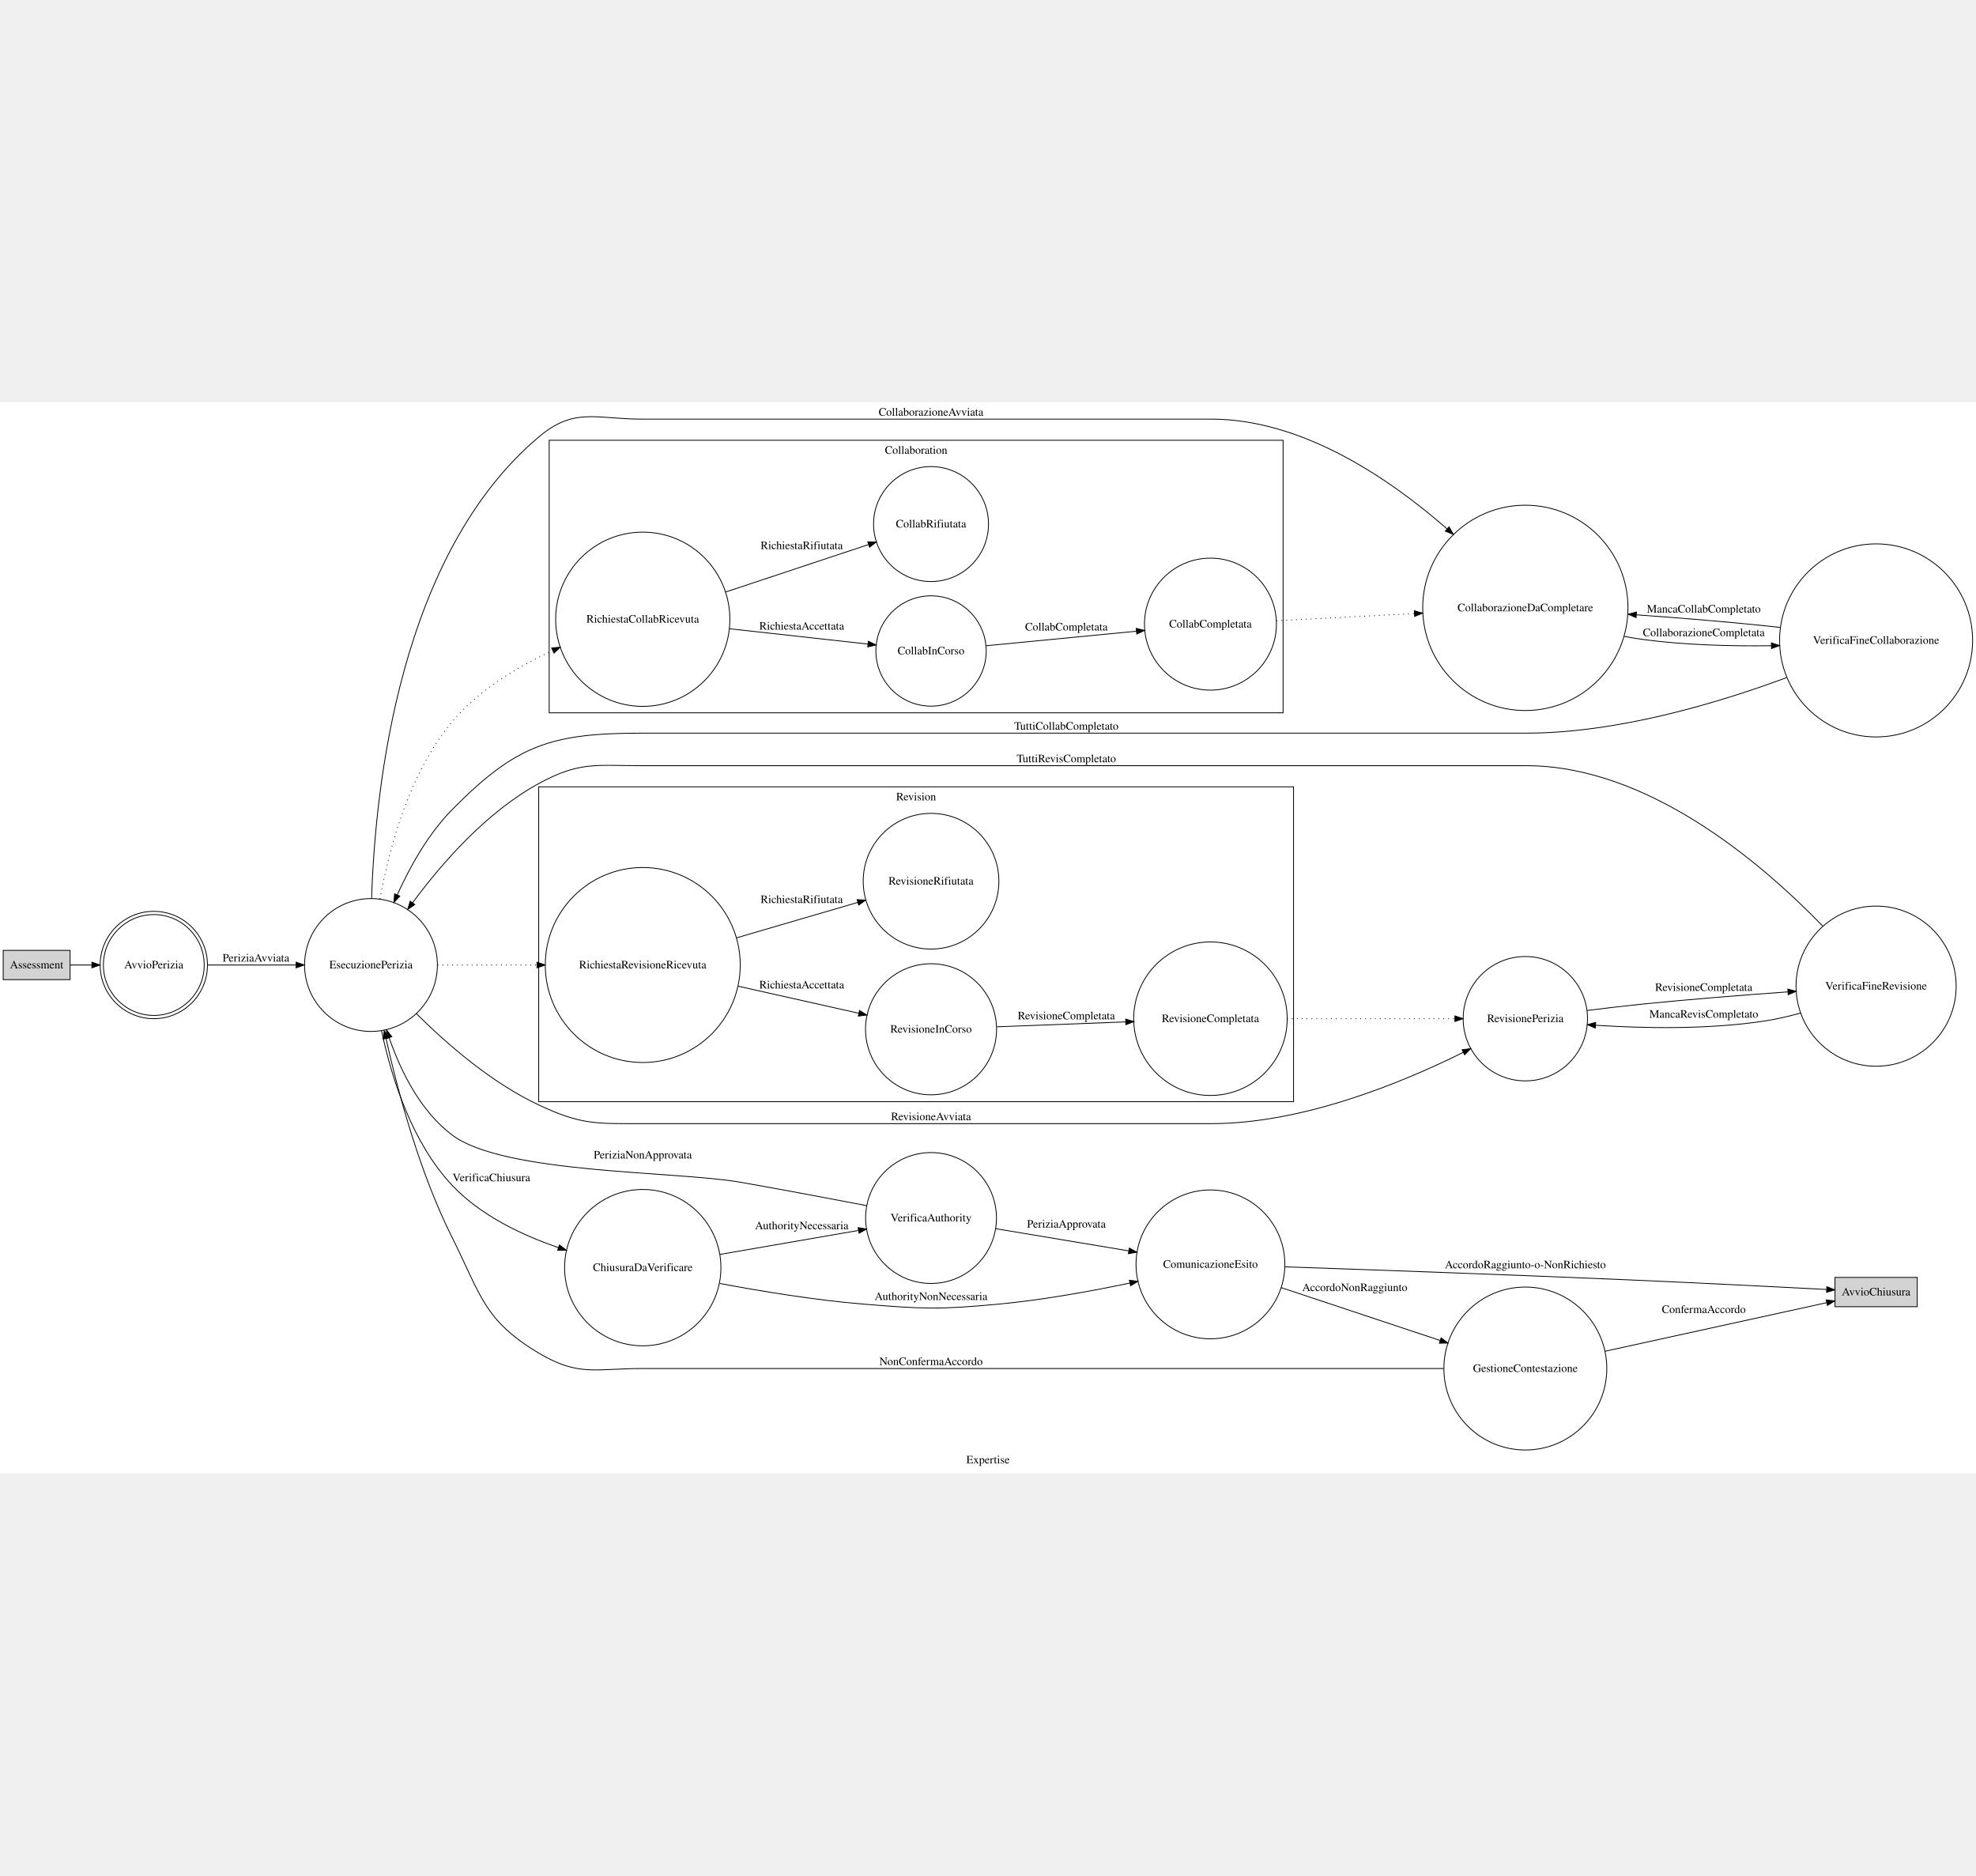
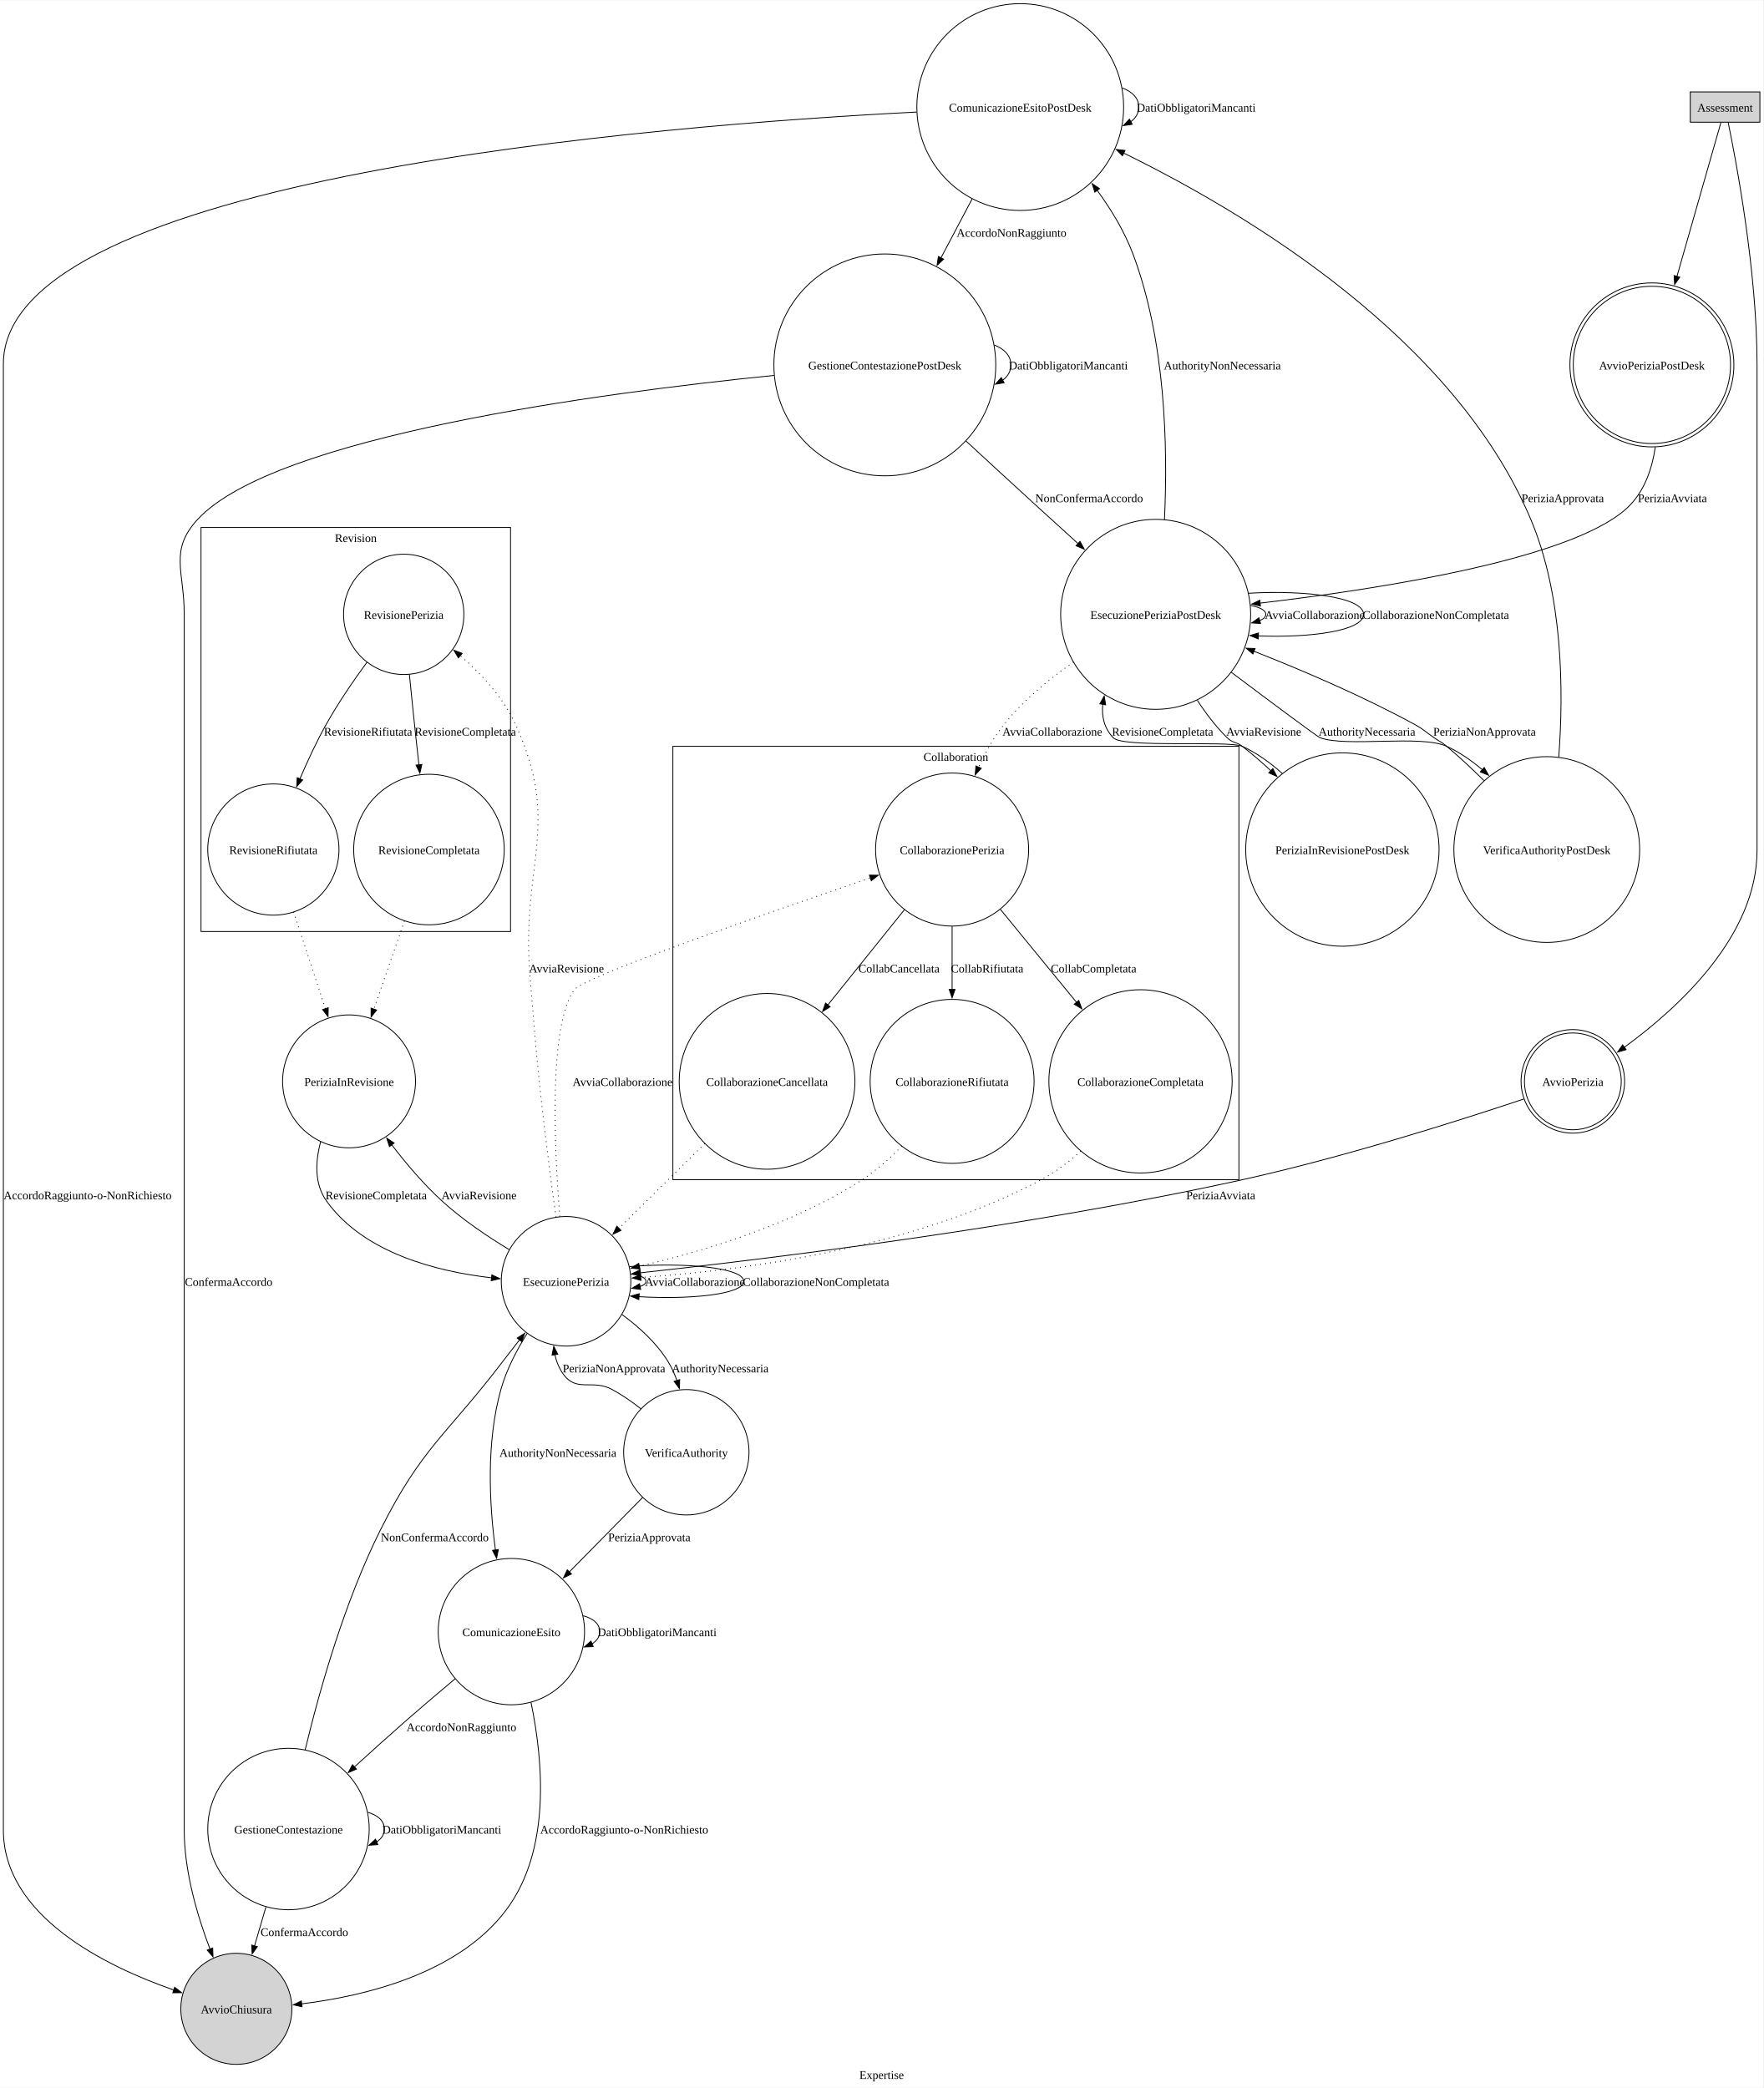
- <svg xmlns="http://www.w3.org/2000/svg" width="1176" height="1116" viewBox="0 0 882 837">
-   <g id="graph0" class="graph" transform="translate(1.452216,656.059) scale(0.3630541)">
-     <polygon fill="white" stroke="transparent" points="-4,4 -4,-1312.67 2425.39,-1312.67 2425.39,4 -4,4" />
-     <text text-anchor="middle" x="1210.7" y="-8.2" font-family="Times,serif" font-size="14.00">Expertise</text>
-     <g id="clust2" class="cluster">
-       <polygon fill="none" stroke="black" points="671.19,-930.87 671.19,-1265.87 1573.48,-1265.87 1573.48,-930.87 671.19,-930.87" />
-       <text text-anchor="middle" x="1122.34" y="-1249.27" font-family="Times,serif" font-size="14.00">Collaboration</text>
-     </g>
-     <g id="clust3" class="cluster">
-       <polygon fill="none" stroke="black" points="658.32,-452.87 658.32,-839.87 1586.35,-839.87 1586.35,-452.87 658.32,-452.87" />
-       <text text-anchor="middle" x="1122.34" y="-823.27" font-family="Times,serif" font-size="14.00">Revision</text>
+ <svg xmlns="http://www.w3.org/2000/svg" width="304pt" height="360pt" viewBox="0.00 0.00 304.09 360.00">
+   <g id="graph0" class="graph" transform="scale(0.145054 0.145054) rotate(0) translate(4 2477.84)">
+     <polygon fill="white" stroke="none" points="-4,4 -4,-2477.84 2092.38,-2477.84 2092.38,4 -4,4" />
+     <text text-anchor="middle" x="1044.19" y="-6.45" font-family="Times New Roman,serif" font-size="14.00">Expertise</text>
+     <g id="clust1" class="cluster">
+       <polygon fill="none" stroke="black" points="235,-1370.65 235,-1851.03 603,-1851.03 603,-1370.65 235,-1370.65" />
+       <text text-anchor="middle" x="419" y="-1833.73" font-family="Times New Roman,serif" font-size="14.00">Revision</text>
+     </g>
+     <g id="clust4" class="cluster">
+       <polygon fill="none" stroke="black" points="796,-1075.55 796,-1590.87 1469,-1590.87 1469,-1075.55 796,-1075.55" />
+       <text text-anchor="middle" x="1132.5" y="-1573.57" font-family="Times New Roman,serif" font-size="14.00">Collaboration</text>
    </g>
    <g id="node1" class="node">
-       <ellipse fill="none" stroke="black" cx="185.1" cy="-620.87" rx="61.98" ry="61.98" />
-       <ellipse fill="none" stroke="black" cx="185.1" cy="-620.87" rx="65.98" ry="65.98" />
-       <text text-anchor="middle" x="185.1" y="-616.67" font-family="Times,serif" font-size="14.00">AvvioPerizia</text>
+       <ellipse fill="none" stroke="black" cx="476" cy="-1747.76" rx="71.52" ry="71.52" />
+       <text text-anchor="middle" x="476" y="-1742.33" font-family="Times New Roman,serif" font-size="14.00">RevisionePerizia</text>
+     </g>
+     <g id="node2" class="node">
+       <ellipse fill="none" stroke="black" cx="321" cy="-1468.13" rx="78.01" ry="78.01" />
+       <text text-anchor="middle" x="321" y="-1462.71" font-family="Times New Roman,serif" font-size="14.00">RevisioneRifiutata</text>
+     </g>
+     <g id="edge11" class="edge">
+       <path fill="none" stroke="black" d="M432.37,-1690.93C415.99,-1668.59 397.92,-1642.18 383.75,-1616.82 372.36,-1596.44 361.71,-1573.58 352.53,-1552.05" />
+       <polygon fill="black" stroke="black" points="355.82,-1550.86 348.73,-1543 349.37,-1553.57 355.82,-1550.86" />
+       <text text-anchor="middle" x="433.62" y="-1603.52" font-family="Times New Roman,serif" font-size="14.00">RevisioneRifiutata</text>
+     </g>
+     <g id="node3" class="node">
+       <ellipse fill="none" stroke="black" cx="506" cy="-1468.13" rx="89.49" ry="89.49" />
+       <text text-anchor="middle" x="506" y="-1462.71" font-family="Times New Roman,serif" font-size="14.00">RevisioneCompletata</text>
+     </g>
+     <g id="edge12" class="edge">
+       <path fill="none" stroke="black" d="M482.75,-1676.34C485.11,-1652.43 487.84,-1625.58 490.5,-1601.07 491.64,-1590.6 492.86,-1579.68 494.1,-1568.78" />
+       <polygon fill="black" stroke="black" points="497.57,-1569.3 495.23,-1558.97 490.61,-1568.5 497.57,-1569.3" />
+       <text text-anchor="middle" x="549.25" y="-1603.52" font-family="Times New Roman,serif" font-size="14.00">RevisioneCompletata</text>
+     </g>
+     <g id="node14" class="node">
+       <ellipse fill="none" stroke="black" cx="411" cy="-1192.5" rx="79.01" ry="79.01" />
+       <text text-anchor="middle" x="411" y="-1187.08" font-family="Times New Roman,serif" font-size="14.00">PeriziaInRevisione</text>
+     </g>
+     <g id="edge13" class="edge">
+       <path fill="none" stroke="black" stroke-dasharray="1,5" d="M345.12,-1393.81C356.78,-1358.36 370.84,-1315.61 382.97,-1278.72" />
+       <polygon fill="black" stroke="black" points="386.23,-1280.02 386.03,-1269.42 379.58,-1277.83 386.23,-1280.02" />
+     </g>
+     <g id="edge14" class="edge">
+       <path fill="none" stroke="black" stroke-dasharray="1,5" d="M476.85,-1383.18C465.29,-1349.86 452,-1311.61 440.41,-1278.22" />
+       <polygon fill="black" stroke="black" points="443.8,-1277.29 437.21,-1268.99 437.18,-1279.59 443.8,-1277.29" />
+     </g>
+     <g id="node4" class="node">
+       <ellipse fill="lightgrey" stroke="black" cx="277" cy="-89.78" rx="66.03" ry="66.03" />
+       <text text-anchor="middle" x="277" y="-84.36" font-family="Times New Roman,serif" font-size="14.00">AvvioChiusura</text>
+     </g>
+     <g id="node5" class="node">
+       <polygon fill="lightgrey" stroke="black" points="2088.38,-2368.92 2005.62,-2368.92 2005.62,-2332.92 2088.38,-2332.92 2088.38,-2368.92" />
+       <text text-anchor="middle" x="2047" y="-2345.5" font-family="Times New Roman,serif" font-size="14.00">Assessment</text>
+     </g>
+     <g id="node10" class="node">
+       <ellipse fill="none" stroke="black" cx="1866" cy="-1192.5" rx="57.55" ry="57.55" />
+       <ellipse fill="none" stroke="black" cx="1866" cy="-1192.5" rx="61.55" ry="61.55" />
+       <text text-anchor="middle" x="1866" y="-1187.08" font-family="Times New Roman,serif" font-size="14.00">AvvioPerizia</text>
+     </g>
+     <g id="edge3" class="edge">
+       <path fill="none" stroke="black" d="M2050.71,-2332.5C2060.27,-2286.08 2085,-2155.39 2085,-2045.35 2085,-2045.35 2085,-2045.35 2085,-1467.13 2085,-1365.64 1992.03,-1280.24 1927.24,-1233.05" />
+       <polygon fill="black" stroke="black" points="1929.3,-1230.22 1919.13,-1227.25 1925.23,-1235.91 1929.3,-1230.22" />
+     </g>
+     <g id="node12" class="node">
+       <ellipse fill="none" stroke="black" cx="1960" cy="-2044.35" rx="93.48" ry="93.48" />
+       <ellipse fill="none" stroke="black" cx="1960" cy="-2044.35" rx="97.48" ry="97.48" />
+       <text text-anchor="middle" x="1960" y="-2038.92" font-family="Times New Roman,serif" font-size="14.00">AvvioPeriziaPostDesk</text>
+     </g>
+     <g id="edge4" class="edge">
+       <path fill="none" stroke="black" d="M2042.07,-2332.67C2032.11,-2297.79 2008.88,-2216.47 1989.67,-2149.22" />
+       <polygon fill="black" stroke="black" points="1993.15,-2148.66 1987.04,-2140.01 1986.42,-2150.59 1993.15,-2148.66" />
+     </g>
+     <g id="node6" class="node">
+       <ellipse fill="none" stroke="black" cx="1128" cy="-1468.13" rx="90.98" ry="90.98" />
+       <text text-anchor="middle" x="1128" y="-1462.71" font-family="Times New Roman,serif" font-size="14.00">CollaborazionePerizia</text>
+     </g>
+     <g id="node7" class="node">
+       <ellipse fill="none" stroke="black" cx="1128" cy="-1192.5" rx="97.47" ry="97.47" />
+       <text text-anchor="middle" x="1128" y="-1187.08" font-family="Times New Roman,serif" font-size="14.00">CollaborazioneRifiutata</text>
+     </g>
+     <g id="edge5" class="edge">
+       <path fill="none" stroke="black" d="M1128,-1376.78C1128,-1352.75 1128,-1326.55 1128,-1301.67" />
+       <polygon fill="black" stroke="black" points="1131.5,-1301.86 1128,-1291.86 1124.5,-1301.86 1131.5,-1301.86" />
+       <text text-anchor="middle" x="1169.62" y="-1321.9" font-family="Times New Roman,serif" font-size="14.00">CollabRifiutata</text>
+     </g>
+     <g id="node8" class="node">
+       <ellipse fill="none" stroke="black" cx="1352" cy="-1192.5" rx="108.95" ry="108.95" />
+       <text text-anchor="middle" x="1352" y="-1187.08" font-family="Times New Roman,serif" font-size="14.00">CollaborazioneCompletata</text>
+     </g>
+     <g id="edge6" class="edge">
+       <path fill="none" stroke="black" d="M1185.39,-1397.02C1213,-1363.31 1246.45,-1322.43 1276.13,-1286.19" />
+       <polygon fill="black" stroke="black" points="1278.6,-1288.69 1282.22,-1278.74 1273.18,-1284.26 1278.6,-1288.69" />
+       <text text-anchor="middle" x="1296.25" y="-1321.9" font-family="Times New Roman,serif" font-size="14.00">CollabCompletata</text>
+     </g>
+     <g id="node9" class="node">
+       <ellipse fill="none" stroke="black" cx="908" cy="-1192.5" rx="104.46" ry="104.46" />
+       <text text-anchor="middle" x="908" y="-1187.08" font-family="Times New Roman,serif" font-size="14.00">CollaborazioneCancellata</text>
+     </g>
+     <g id="edge7" class="edge">
+       <path fill="none" stroke="black" d="M1071.34,-1396.67C1043.53,-1362.07 1009.71,-1320 980.07,-1283.14" />
+       <polygon fill="black" stroke="black" points="982.97,-1281.17 973.98,-1275.57 977.52,-1285.55 982.97,-1281.17" />
+       <text text-anchor="middle" x="1064.88" y="-1321.9" font-family="Times New Roman,serif" font-size="14.00">CollabCancellata</text>
    </g>
    <g id="node11" class="node">
-       <ellipse fill="none" stroke="black" cx="452.1" cy="-620.87" rx="81.64" ry="81.64" />
-       <text text-anchor="middle" x="452.1" y="-616.67" font-family="Times,serif" font-size="14.00">EsecuzionePerizia</text>
+       <ellipse fill="none" stroke="black" cx="669" cy="-954.79" rx="77.01" ry="77.01" />
+       <text text-anchor="middle" x="669" y="-949.37" font-family="Times New Roman,serif" font-size="14.00">EsecuzionePerizia</text>
+     </g>
+     <g id="edge8" class="edge">
+       <path fill="none" stroke="black" stroke-dasharray="1,5" d="M1068.13,-1115.48C1053.88,-1100.76 1037.88,-1086.53 1021,-1075.55 938.87,-1022.13 830.39,-989.95 755.67,-972.61" />
+       <polygon fill="black" stroke="black" points="756.91,-969.3 746.38,-970.5 755.35,-976.13 756.91,-969.3" />
+     </g>
+     <g id="edge9" class="edge">
+       <path fill="none" stroke="black" stroke-dasharray="1,5" d="M1281.08,-1109.52C1266.63,-1096.57 1250.7,-1084.52 1234,-1075.55 1079.9,-992.81 873.47,-967.23 757.58,-959.32" />
+       <polygon fill="black" stroke="black" points="758.02,-955.84 747.82,-958.69 757.57,-962.83 758.02,-955.84" />
+     </g>
+     <g id="edge10" class="edge">
+       <path fill="none" stroke="black" stroke-dasharray="1,5" d="M834.02,-1118.54C801.16,-1086.13 762.9,-1048.4 731.5,-1017.43" />
+       <polygon fill="black" stroke="black" points="734.33,-1015.3 724.75,-1010.77 729.41,-1020.29 734.33,-1015.3" />
+     </g>
+     <g id="edge1" class="edge">
+       <path fill="none" stroke="black" d="M1807.74,-1171.54C1731.59,-1146.09 1593.69,-1102.21 1473,-1075.55 1215.64,-1018.71 905.88,-981.07 757.15,-964.86" />
+       <polygon fill="black" stroke="black" points="757.68,-961.4 747.36,-963.8 756.93,-968.36 757.68,-961.4" />
+       <text text-anchor="middle" x="1447.38" y="-1052.25" font-family="Times New Roman,serif" font-size="14.00">PeriziaAvviata</text>
+     </g>
+     <g id="edge16" class="edge">
+       <path fill="none" stroke="black" stroke-dasharray="1,5" d="M657.13,-1031.1C654.96,-1045.83 652.82,-1061.16 651,-1075.55 637.34,-1183.66 634.67,-1210.83 626,-1319.45 615.47,-1451.41 663.83,-1496.33 609,-1616.82 594.46,-1648.76 568.29,-1677.01 542.98,-1698.93" />
+       <polygon fill="black" stroke="black" points="541,-1696.03 535.61,-1705.15 545.51,-1701.38 541,-1696.03" />
+       <text text-anchor="middle" x="669.5" y="-1321.9" font-family="Times New Roman,serif" font-size="14.00">AvviaRevisione</text>
+     </g>
+     <g id="edge15" class="edge">
+       <path fill="none" stroke="black" stroke-dasharray="1,5" d="M661.55,-1031.8C654.48,-1120.36 648.9,-1259.88 678.75,-1301.45 689.53,-1316.46 902.22,-1390.6 1031.03,-1434.45" />
+       <polygon fill="black" stroke="black" points="1029.66,-1437.69 1040.25,-1437.59 1031.91,-1431.06 1029.66,-1437.69" />
+       <text text-anchor="middle" x="736.12" y="-1187.08" font-family="Times New Roman,serif" font-size="14.00">AvviaCollaborazione</text>
+     </g>
+     <g id="edge17" class="edge">
+       <path fill="none" stroke="black" d="M745.79,-963.45C756.7,-962.05 764.01,-959.16 764.01,-954.79 764.01,-952.13 761.3,-950.02 756.71,-948.46" />
+       <polygon fill="black" stroke="black" points="757.78,-945.11 747.27,-946.45 756.33,-951.96 757.78,-945.11" />
+       <text text-anchor="middle" x="822.14" y="-949.37" font-family="Times New Roman,serif" font-size="14.00">AvviaCollaborazione</text>
+     </g>
+     <g id="edge18" class="edge">
+       <path fill="none" stroke="black" d="M744.29,-972.27C806.17,-977.42 880.26,-971.6 880.26,-954.79 880.26,-939.01 814.87,-932.91 755.64,-936.5" />
+       <polygon fill="black" stroke="black" points="755.52,-933 745.8,-937.21 756.02,-939.98 755.52,-933" />
+       <text text-anchor="middle" x="966.14" y="-949.37" font-family="Times New Roman,serif" font-size="14.00">CollaborazioneNonCompletata</text>
+     </g>
+     <g id="edge19" class="edge">
+       <path fill="none" stroke="black" d="M601.58,-992.33C575.33,-1008.19 545.88,-1028.11 522,-1049.8 500.15,-1069.66 479.32,-1094.15 461.72,-1117.16" />
+       <polygon fill="black" stroke="black" points="459.02,-1114.93 455.8,-1125.02 464.61,-1119.14 459.02,-1114.93" />
+       <text text-anchor="middle" x="565.5" y="-1052.25" font-family="Times New Roman,serif" font-size="14.00">AvviaRevisione</text>
+     </g>
+     <g id="node15" class="node">
+       <ellipse fill="none" stroke="black" cx="812" cy="-751.51" rx="74.52" ry="74.52" />
+       <text text-anchor="middle" x="812" y="-746.09" font-family="Times New Roman,serif" font-size="14.00">VerificaAuthority</text>
+     </g>
+     <g id="edge20" class="edge">
+       <path fill="none" stroke="black" d="M735.6,-915.17C755.92,-900.31 776.44,-881.58 790,-859.78 794.43,-852.65 797.99,-844.79 800.84,-836.67" />
+       <polygon fill="black" stroke="black" points="804.12,-837.9 803.75,-827.31 797.44,-835.82 804.12,-837.9" />
+       <text text-anchor="middle" x="852.25" y="-846.48" font-family="Times New Roman,serif" font-size="14.00">AuthorityNecessaria</text>
+     </g>
+     <g id="node16" class="node">
+       <ellipse fill="none" stroke="black" cx="604" cy="-538.26" rx="86.99" ry="86.99" />
+       <text text-anchor="middle" x="604" y="-532.83" font-family="Times New Roman,serif" font-size="14.00">ComunicazioneEsito</text>
+     </g>
+     <g id="edge21" class="edge">
+       <path fill="none" stroke="black" d="M622.86,-892.95C610.13,-872.73 598.03,-849.39 591.5,-826.03 574.17,-764.05 577.51,-691.63 585.07,-635.07" />
+       <polygon fill="black" stroke="black" points="588.49,-635.86 586.42,-625.47 581.56,-634.89 588.49,-635.86" />
+       <text text-anchor="middle" x="659.25" y="-746.09" font-family="Times New Roman,serif" font-size="14.00">AuthorityNonNecessaria</text>
+     </g>
+     <g id="node13" class="node">
+       <ellipse fill="none" stroke="black" cx="1370" cy="-1747.76" rx="112.94" ry="112.94" />
+       <text text-anchor="middle" x="1370" y="-1742.33" font-family="Times New Roman,serif" font-size="14.00">EsecuzionePeriziaPostDesk</text>
    </g>
    <g id="edge2" class="edge">
-       <path fill="none" stroke="black" d="M251.26,-620.87C283.9,-620.87 323.96,-620.87 359.63,-620.87" />
-       <polygon fill="black" stroke="black" points="360.05,-624.37 370.05,-620.87 360.05,-617.37 360.05,-624.37" />
-       <text text-anchor="middle" x="310.68" y="-625.07" font-family="Times,serif" font-size="14.00">PeriziaAvviata</text>
-     </g>
-     <g id="node2" class="node">
-       <polygon fill="lightgrey" stroke="black" points="82.17,-638.87 -0.06,-638.87 -0.06,-602.87 82.17,-602.87 82.17,-638.87" />
-       <text text-anchor="middle" x="41.06" y="-616.67" font-family="Times,serif" font-size="14.00">Assessment</text>
-     </g>
-     <g id="edge1" class="edge">
-       <path fill="none" stroke="black" d="M82.38,-620.87C90.66,-620.87 99.64,-620.87 108.71,-620.87" />
-       <polygon fill="black" stroke="black" points="108.95,-624.37 118.95,-620.87 108.95,-617.37 108.95,-624.37" />
-     </g>
-     <g id="node3" class="node">
-       <ellipse fill="none" stroke="black" cx="786.24" cy="-1045.87" rx="107.09" ry="107.09" />
-       <text text-anchor="middle" x="786.24" y="-1041.67" font-family="Times,serif" font-size="14.00">RichiestaCollabRicevuta</text>
-     </g>
-     <g id="node4" class="node">
-       <ellipse fill="none" stroke="black" cx="1140.67" cy="-1006.87" rx="67.81" ry="67.81" />
-       <text text-anchor="middle" x="1140.67" y="-1002.67" font-family="Times,serif" font-size="14.00">CollabInCorso</text>
-     </g>
-     <g id="edge5" class="edge">
-       <path fill="none" stroke="black" d="M892.98,-1034.17C947.71,-1028.11 1013.29,-1020.86 1063.07,-1015.35" />
-       <polygon fill="black" stroke="black" points="1063.58,-1018.81 1073.13,-1014.23 1062.81,-1011.86 1063.58,-1018.81" />
-       <text text-anchor="middle" x="981.69" y="-1033.07" font-family="Times,serif" font-size="14.00">RichiestaAccettata</text>
-     </g>
-     <g id="node5" class="node">
-       <ellipse fill="none" stroke="black" cx="1140.67" cy="-1162.87" rx="70.65" ry="70.65" />
-       <text text-anchor="middle" x="1140.67" y="-1158.67" font-family="Times,serif" font-size="14.00">CollabRifiutata</text>
-     </g>
-     <g id="edge6" class="edge">
-       <path fill="none" stroke="black" d="M888.23,-1079.4C944.13,-1097.95 1012.45,-1120.64 1063.76,-1137.67" />
-       <polygon fill="black" stroke="black" points="1062.87,-1141.06 1073.46,-1140.89 1065.08,-1134.42 1062.87,-1141.06" />
-       <text text-anchor="middle" x="981.69" y="-1132.07" font-family="Times,serif" font-size="14.00">RichiestaRifiutata</text>
-     </g>
-     <g id="node6" class="node">
-       <ellipse fill="none" stroke="black" cx="1484.18" cy="-1039.87" rx="81.11" ry="81.11" />
-       <text text-anchor="middle" x="1484.18" y="-1035.67" font-family="Times,serif" font-size="14.00">CollabCompletata</text>
-     </g>
-     <g id="edge7" class="edge">
-       <path fill="none" stroke="black" d="M1208.33,-1013.31C1260.98,-1018.4 1334.97,-1025.55 1392.92,-1031.15" />
-       <polygon fill="black" stroke="black" points="1392.89,-1034.66 1403.18,-1032.14 1393.56,-1027.69 1392.89,-1034.66" />
-       <text text-anchor="middle" x="1307.06" y="-1032.07" font-family="Times,serif" font-size="14.00">CollabCompletata</text>
-     </g>
-     <g id="edge4" class="edge">
-       <path fill="none" stroke="black" stroke-dasharray="1,5" d="M463.21,-702.17C474.95,-767.3 499.86,-857.75 551.91,-919.87 584.35,-958.58 631.83,-987.25 675.5,-1007.38" />
-       <polygon fill="black" stroke="black" points="674.2,-1010.63 684.76,-1011.54 677.08,-1004.25 674.2,-1010.63" />
-     </g>
-     <g id="node12" class="node">
-       <ellipse fill="none" stroke="black" cx="1871.33" cy="-1059.87" rx="126.18" ry="126.18" />
-       <text text-anchor="middle" x="1871.33" y="-1055.67" font-family="Times,serif" font-size="14.00">CollaborazioneDaCompletare</text>
-     </g>
-     <g id="edge8" class="edge">
-       <path fill="none" stroke="black" d="M1565.45,-1044.04C1614.43,-1046.58 1678.31,-1049.9 1734.93,-1052.84" stroke-dasharray="1,5" />
-       <polygon fill="black" stroke="black" points="1734.88,-1056.34 1745.05,-1053.37 1735.24,-1049.35 1734.88,-1056.34" />
-     </g>
-     <g id="edge3" class="edge">
-       <path fill="none" stroke="black" d="M452.87,-702.76C457.31,-842.63 488.17,-1126.33 658.32,-1269.87 702.08,-1306.79 727.99,-1291.87 785.24,-1291.87 785.24,-1291.87 785.24,-1291.87 1485.18,-1291.87 1595.89,-1291.87 1702.15,-1220.66 1774.91,-1157.14" />
-       <polygon fill="black" stroke="black" points="1777.55,-1159.48 1782.73,-1150.23 1772.92,-1154.23 1777.55,-1159.48" />
-       <text text-anchor="middle" x="1140.67" y="-1296.07" font-family="Times,serif" font-size="14.00">CollaborazioneAvviata</text>
-     </g>
-     <g id="node14" class="node">
-       <ellipse fill="none" stroke="black" cx="1871.33" cy="-554.87" rx="76.44" ry="76.44" />
-       <text text-anchor="middle" x="1871.33" y="-550.67" font-family="Times,serif" font-size="14.00">RevisionePerizia</text>
-     </g>
-     <g id="edge12" class="edge">
-       <path fill="none" stroke="black" d="M507.94,-561.03C546.33,-522.92 600.87,-475.81 658.32,-448.87 710.23,-424.54 727.91,-425.87 785.24,-425.87 785.24,-425.87 785.24,-425.87 1485.18,-425.87 1597.5,-425.87 1719.14,-475.81 1795.04,-513.54" />
-       <polygon fill="black" stroke="black" points="1793.55,-516.71 1804.06,-518.08 1796.7,-510.46 1793.55,-516.71" />
-       <text text-anchor="middle" x="1140.67" y="-430.07" font-family="Times,serif" font-size="14.00">RevisioneAvviata</text>
-     </g>
-     <g id="node16" class="node">
-       <ellipse fill="none" stroke="black" cx="786.24" cy="-248.87" rx="96.1" ry="96.1" />
-       <text text-anchor="middle" x="786.24" y="-244.67" font-family="Times,serif" font-size="14.00">ChiusuraDaVerificare</text>
-     </g>
-     <g id="edge21" class="edge">
-       <path fill="none" stroke="black" d="M465.1,-539.92C477.66,-480.82 502.75,-402.25 551.91,-350.07 586.76,-313.1 637.42,-288.91 682.63,-273.5" />
-       <polygon fill="black" stroke="black" points="683.8,-276.8 692.19,-270.34 681.6,-270.15 683.8,-276.8" />
-       <text text-anchor="middle" x="600.12" y="-355.07" font-family="Times,serif" font-size="14.00">VerificaChiusura</text>
-     </g>
-     <g id="node7" class="node">
-       <ellipse fill="none" stroke="black" cx="786.24" cy="-620.87" rx="119.84" ry="119.84" />
-       <text text-anchor="middle" x="786.24" y="-616.67" font-family="Times,serif" font-size="14.00">RichiestaRevisioneRicevuta</text>
-     </g>
-     <g id="node13" class="node">
-       <ellipse fill="none" stroke="black" cx="2302.57" cy="-1019.87" rx="118.66" ry="118.66" />
-       <text text-anchor="middle" x="2302.57" y="-1015.67" font-family="Times,serif" font-size="14.00">VerificaFineCollaborazione</text>
-     </g>
-     <g id="edge16" class="edge">
-       <path fill="none" stroke="black" d="M533.92,-620.87C570.64,-620.87 614.99,-620.87 656.15,-620.87" stroke-dasharray="1,5" />
-       <polygon fill="black" stroke="black" points="656.26,-624.37 666.26,-620.87 656.26,-617.37 656.26,-624.37" />
-     </g>
-     <g id="edge9" class="edge">
-       <path fill="none" stroke="black" d="M1993.1,-1024.81C2000.7,-1023.34 2008.27,-1022.07 2015.67,-1021.07 2067.1,-1014.12 2124.2,-1012.65 2173.77,-1013.34" />
-       <polygon fill="black" stroke="black" points="2173.84,-1016.84 2183.9,-1013.51 2173.96,-1009.84 2173.84,-1016.84" />
-       <text text-anchor="middle" x="2090.71" y="-1025.07" font-family="Times,serif" font-size="14.00">CollaborazioneCompletata</text>
-     </g>
-     <g id="edge11" class="edge">
-       <path fill="none" stroke="black" d="M2192.51,-974.16C2106.99,-942.44 1984.13,-905.87 1872.33,-905.87 785.24,-905.87 785.24,-905.87 785.24,-905.87 673.44,-905.87 630.4,-891.49 551.91,-811.87 522.92,-782.46 500.53,-742.81 484.46,-707.25" />
-       <polygon fill="black" stroke="black" points="487.54,-705.56 480.3,-697.83 481.13,-708.39 487.54,-705.56" />
-       <text text-anchor="middle" x="1307.06" y="-910.07" font-family="Times,serif" font-size="14.00">TuttiCollabCompletato</text>
-     </g>
-     <g id="edge10" class="edge">
-       <path fill="none" stroke="black" d="M2184.55,-1035.81C2178.19,-1036.54 2171.89,-1037.23 2165.74,-1037.87 2114.28,-1043.21 2057.62,-1047.76 2007.93,-1051.32" />
-       <polygon fill="black" stroke="black" points="2007.48,-1047.84 1997.76,-1052.04 2007.98,-1054.83 2007.48,-1047.84" />
-       <text text-anchor="middle" x="2090.71" y="-1054.07" font-family="Times,serif" font-size="14.00">MancaCollabCompletato</text>
-     </g>
-     <g id="edge20" class="edge">
-       <path fill="none" stroke="black" d="M1578.41,-554.87C1641.26,-554.87 1723.54,-554.87 1784.73,-554.87" stroke-dasharray="1,5" />
-       <polygon fill="black" stroke="black" points="1784.74,-558.37 1794.74,-554.87 1784.74,-551.37 1784.74,-558.37" />
-     </g>
-     <g id="node15" class="node">
-       <ellipse fill="none" stroke="black" cx="2302.57" cy="-594.87" rx="98.42" ry="98.42" />
-       <text text-anchor="middle" x="2302.57" y="-590.67" font-family="Times,serif" font-size="14.00">VerificaFineRevisione</text>
-     </g>
-     <g id="edge13" class="edge">
-       <path fill="none" stroke="black" d="M1947.39,-564.99C1969.37,-567.76 1993.47,-570.62 2015.67,-572.87 2074.53,-578.83 2140.36,-584 2193.99,-587.82" />
-       <polygon fill="black" stroke="black" points="2193.98,-591.33 2204.2,-588.55 2194.48,-584.35 2193.98,-591.33" />
-       <text text-anchor="middle" x="2090.71" y="-589.07" font-family="Times,serif" font-size="14.00">RevisioneCompletata</text>
-     </g>
-     <g id="edge15" class="edge">
-       <path fill="none" stroke="black" d="M2237.11,-668.56C2159.39,-748.81 2020.61,-865.87 1872.33,-865.87 785.24,-865.87 785.24,-865.87 785.24,-865.87 727.99,-865.87 708.58,-871.28 658.32,-843.87 594.65,-809.15 540.06,-747.18 503.21,-697.36" />
-       <polygon fill="black" stroke="black" points="505.95,-695.17 497.23,-689.16 500.3,-699.3 505.95,-695.17" />
-       <text text-anchor="middle" x="1307.06" y="-870.07" font-family="Times,serif" font-size="14.00">TuttiRevisCompletato</text>
-     </g>
-     <g id="edge14" class="edge">
-       <path fill="none" stroke="black" d="M2209.67,-561.78C2195.14,-557.76 2180.15,-554.29 2165.74,-552.07 2096.25,-541.38 2016.41,-543.03 1957.57,-546.82" />
-       <polygon fill="black" stroke="black" points="1957.32,-543.33 1947.58,-547.5 1957.79,-550.32 1957.32,-543.33" />
-       <text text-anchor="middle" x="2090.71" y="-556.07" font-family="Times,serif" font-size="14.00">MancaRevisCompletato</text>
+       <path fill="none" stroke="black" d="M1964,-1946.51C1960.37,-1921.78 1952.01,-1897.04 1935,-1878.7 1876.22,-1815.31 1641.94,-1778.49 1494.14,-1761.12" />
+       <polygon fill="black" stroke="black" points="1494.61,-1757.65 1484.28,-1759.97 1493.81,-1764.6 1494.61,-1757.65" />
+       <text text-anchor="middle" x="1984.38" y="-1881.15" font-family="Times New Roman,serif" font-size="14.00">PeriziaAvviata</text>
+     </g>
+     <g id="edge31" class="edge">
+       <path fill="none" stroke="black" stroke-dasharray="1,5" d="M1272.37,-1690.95C1242.91,-1670.55 1212.42,-1645.37 1189.75,-1616.82 1177.76,-1601.72 1167.73,-1583.96 1159.49,-1566.08" />
+       <polygon fill="black" stroke="black" points="1162.69,-1564.68 1155.45,-1556.95 1156.29,-1567.51 1162.69,-1564.68" />
+       <text text-anchor="middle" x="1247.12" y="-1603.52" font-family="Times New Roman,serif" font-size="14.00">AvviaCollaborazione</text>
+     </g>
+     <g id="edge32" class="edge">
+       <path fill="none" stroke="black" d="M1482.68,-1758.37C1493.84,-1756.24 1500.94,-1752.71 1500.94,-1747.76 1500.94,-1744.74 1498.3,-1742.25 1493.72,-1740.29" />
+       <polygon fill="black" stroke="black" points="1494.71,-1736.93 1484.14,-1737.56 1492.8,-1743.66 1494.71,-1736.93" />
+       <text text-anchor="middle" x="1559.06" y="-1742.33" font-family="Times New Roman,serif" font-size="14.00">AvviaCollaborazione</text>
+     </g>
+     <g id="edge33" class="edge">
+       <path fill="none" stroke="black" d="M1480.57,-1772.87C1547.55,-1776.74 1617.19,-1768.36 1617.19,-1747.76 1617.19,-1728.32 1555.21,-1719.77 1491.97,-1722.11" />
+       <polygon fill="black" stroke="black" points="1491.91,-1718.61 1482.08,-1722.58 1492.24,-1725.6 1491.91,-1718.61" />
+       <text text-anchor="middle" x="1703.06" y="-1742.33" font-family="Times New Roman,serif" font-size="14.00">CollaborazioneNonCompletata</text>
+     </g>
+     <g id="node18" class="node">
+       <ellipse fill="none" stroke="black" cx="1592" cy="-1468.13" rx="114.94" ry="114.94" />
+       <text text-anchor="middle" x="1592" y="-1462.71" font-family="Times New Roman,serif" font-size="14.00">PeriziaInRevisionePostDesk</text>
+     </g>
+     <g id="edge34" class="edge">
+       <path fill="none" stroke="black" d="M1419.46,-1645.68C1429.87,-1629.68 1441.77,-1614.14 1455,-1601.07 1461.54,-1594.61 1465.71,-1596.48 1473,-1590.87 1484.48,-1582.03 1495.92,-1572.12 1506.92,-1561.86" />
+       <polygon fill="black" stroke="black" points="1509.3,-1564.43 1514.15,-1555.01 1504.48,-1559.35 1509.3,-1564.43" />
+       <text text-anchor="middle" x="1498.5" y="-1603.52" font-family="Times New Roman,serif" font-size="14.00">AvviaRevisione</text>
+     </g>
+     <g id="node19" class="node">
+       <ellipse fill="none" stroke="black" cx="1835" cy="-1468.13" rx="110.44" ry="110.44" />
+       <text text-anchor="middle" x="1835" y="-1462.71" font-family="Times New Roman,serif" font-size="14.00">VerificaAuthorityPostDesk</text>
+     </g>
+     <g id="edge35" class="edge">
+       <path fill="none" stroke="black" d="M1460.02,-1678.81C1509.76,-1641.42 1562.21,-1602.29 1565.5,-1601.07 1596.94,-1589.45 1685.56,-1604.91 1716,-1590.87 1731.19,-1583.86 1745.48,-1574 1758.53,-1562.89" />
+       <polygon fill="black" stroke="black" points="1760.64,-1565.7 1765.79,-1556.44 1755.99,-1560.47 1760.64,-1565.7" />
+       <text text-anchor="middle" x="1621.25" y="-1603.52" font-family="Times New Roman,serif" font-size="14.00">AuthorityNecessaria</text>
+     </g>
+     <g id="node20" class="node">
+       <ellipse fill="none" stroke="black" cx="1209" cy="-2350.92" rx="122.92" ry="122.92" />
+       <text text-anchor="middle" x="1209" y="-2345.5" font-family="Times New Roman,serif" font-size="14.00">ComunicazioneEsitoPostDesk</text>
+     </g>
+     <g id="edge36" class="edge">
+       <path fill="none" stroke="black" d="M1380.48,-1860.53C1384.68,-1949.03 1381.39,-2074.29 1343,-2176.25 1332.99,-2202.84 1317.43,-2228.68 1300.42,-2251.95" />
+       <polygon fill="black" stroke="black" points="1297.68,-2249.76 1294.48,-2259.86 1303.28,-2253.96 1297.68,-2249.76" />
+       <text text-anchor="middle" x="1449.25" y="-2038.92" font-family="Times New Roman,serif" font-size="14.00">AuthorityNonNecessaria</text>
+     </g>
+     <g id="edge22" class="edge">
+       <path fill="none" stroke="black" d="M377.24,-1120.74C370.69,-1096.41 369.77,-1070.19 384.5,-1049.8 428.86,-988.43 514.77,-966.46 580.63,-958.92" />
+       <polygon fill="black" stroke="black" points="580.76,-962.42 590.34,-957.91 580.03,-955.46 580.76,-962.42" />
+       <text text-anchor="middle" x="443.25" y="-1052.25" font-family="Times New Roman,serif" font-size="14.00">RevisioneCompletata</text>
+     </g>
+     <g id="edge23" class="edge">
+       <path fill="none" stroke="black" d="M758.08,-803.13C747.33,-811.58 735.72,-819.65 724,-826.03 700.29,-838.93 682.01,-822.3 666,-844.03 660.81,-851.07 657.58,-859.12 655.77,-867.58" />
+       <polygon fill="black" stroke="black" points="652.32,-867 654.38,-877.4 659.25,-867.99 652.32,-867" />
+       <text text-anchor="middle" x="726" y="-846.48" font-family="Times New Roman,serif" font-size="14.00">PeriziaNonApprovata</text>
+     </g>
+     <g id="edge24" class="edge">
+       <path fill="none" stroke="black" d="M760.05,-697.75C733.65,-670.94 701.23,-638.01 672.79,-609.12" />
+       <polygon fill="black" stroke="black" points="675.45,-606.84 665.94,-602.17 670.46,-611.75 675.45,-606.84" />
+       <text text-anchor="middle" x="768" y="-645.7" font-family="Times New Roman,serif" font-size="14.00">PeriziaApprovata</text>
+     </g>
+     <g id="edge27" class="edge">
+       <path fill="none" stroke="black" d="M627.33,-454.16C642.34,-381.78 650.44,-277.72 598,-207.57 541.18,-131.55 429.96,-104.94 354.55,-95.67" />
+       <polygon fill="black" stroke="black" points="355.07,-92.2 344.74,-94.54 354.28,-99.16 355.07,-92.2" />
+       <text text-anchor="middle" x="738.12" y="-298.12" font-family="Times New Roman,serif" font-size="14.00">AccordoRaggiunto-o-NonRichiesto</text>
+     </g>
+     <g id="edge25" class="edge">
+       <path fill="none" stroke="black" d="M689.27,-557.14C701.09,-554.03 708.99,-547.74 708.99,-538.26 708.99,-532.04 705.59,-527.19 699.91,-523.71" />
+       <polygon fill="black" stroke="black" points="701.26,-520.48 690.68,-519.94 698.61,-526.96 701.26,-520.48" />
+       <text text-anchor="middle" x="777.24" y="-532.83" font-family="Times New Roman,serif" font-size="14.00">DatiObbligatoriMancanti</text>
    </g>
    <g id="node17" class="node">
-       <ellipse fill="none" stroke="black" cx="1140.67" cy="-309.87" rx="80.44" ry="80.44" />
-       <text text-anchor="middle" x="1140.67" y="-305.67" font-family="Times,serif" font-size="14.00">VerificaAuthority</text>
-     </g>
-     <g id="edge22" class="edge">
-       <path fill="none" stroke="black" d="M881.22,-265.14C933.98,-274.27 999.43,-285.6 1051.26,-294.57" />
-       <polygon fill="black" stroke="black" points="1050.98,-298.07 1061.43,-296.33 1052.18,-291.17 1050.98,-298.07" />
-       <text text-anchor="middle" x="981.69" y="-296.07" font-family="Times,serif" font-size="14.00">AuthorityNecessaria</text>
-     </g>
-     <g id="node18" class="node">
-       <ellipse fill="none" stroke="black" cx="1484.18" cy="-252.87" rx="91.49" ry="91.49" />
-       <text text-anchor="middle" x="1484.18" y="-248.67" font-family="Times,serif" font-size="14.00">ComunicazioneEsito</text>
-     </g>
-     <g id="edge23" class="edge">
-       <path fill="none" stroke="black" d="M880.79,-229.46C932.54,-219.7 998.15,-208.94 1057.22,-204.07 1131.15,-197.98 1150.27,-197.18 1224.12,-204.07 1277.84,-209.09 1337.01,-219.83 1385.23,-229.96" />
-       <polygon fill="black" stroke="black" points="1384.52,-233.39 1395.03,-232.05 1385.98,-226.54 1384.52,-233.39" />
-       <text text-anchor="middle" x="1140.67" y="-209.07" font-family="Times,serif" font-size="14.00">AuthorityNonNecessaria</text>
-     </g>
-     <g id="node8" class="node">
-       <ellipse fill="none" stroke="black" cx="1140.67" cy="-541.87" rx="80.55" ry="80.55" />
-       <text text-anchor="middle" x="1140.67" y="-537.67" font-family="Times,serif" font-size="14.00">RevisioneInCorso</text>
-     </g>
-     <g id="edge25" class="edge">
-       <path fill="none" stroke="black" d="M1061.65,-325.06C1016.31,-333.76 958.06,-344.73 906.16,-353.87 827.59,-367.7 615.62,-363.87 551.91,-411.87 513.32,-440.95 489.17,-488.9 474.42,-531.55" />
-       <polygon fill="black" stroke="black" points="471.07,-530.53 471.23,-541.12 477.71,-532.74 471.07,-530.53" />
-       <text text-anchor="middle" x="786.24" y="-383.07" font-family="Times,serif" font-size="14.00">PeriziaNonApprovata</text>
-     </g>
-     <g id="edge17" class="edge">
-       <path fill="none" stroke="black" d="M903.62,-594.78C951.89,-583.96 1006.97,-571.62 1051.78,-561.57" />
-       <polygon fill="black" stroke="black" points="1052.77,-564.94 1061.76,-559.34 1051.24,-558.11 1052.77,-564.94" />
-       <text text-anchor="middle" x="981.69" y="-592.07" font-family="Times,serif" font-size="14.00">RichiestaAccettata</text>
-     </g>
-     <g id="edge24" class="edge">
-       <path fill="none" stroke="black" d="M1220.02,-296.79C1268.68,-288.67 1331.65,-278.16 1383.8,-269.46" />
-       <polygon fill="black" stroke="black" points="1384.45,-272.9 1393.74,-267.8 1383.3,-265.99 1384.45,-272.9" />
-       <text text-anchor="middle" x="1307.06" y="-298.07" font-family="Times,serif" font-size="14.00">PeriziaApprovata</text>
-     </g>
-     <g id="node9" class="node">
-       <ellipse fill="none" stroke="black" cx="1140.67" cy="-723.87" rx="83.4" ry="83.4" />
-       <text text-anchor="middle" x="1140.67" y="-719.67" font-family="Times,serif" font-size="14.00">RevisioneRifiutata</text>
-     </g>
-     <g id="node19" class="node">
-       <ellipse fill="none" stroke="black" cx="1871.33" cy="-124.87" rx="100.14" ry="100.14" />
-       <text text-anchor="middle" x="1871.33" y="-120.67" font-family="Times,serif" font-size="14.00">GestioneContestazione</text>
-     </g>
-     <g id="edge18" class="edge">
-       <path fill="none" stroke="black" d="M901.66,-654.31C949.98,-668.43 1005.38,-684.62 1050.57,-697.83" />
-       <polygon fill="black" stroke="black" points="1049.77,-701.24 1060.35,-700.69 1051.73,-694.52 1049.77,-701.24" />
-       <text text-anchor="middle" x="981.69" y="-697.07" font-family="Times,serif" font-size="14.00">RichiestaRifiutata</text>
+       <ellipse fill="none" stroke="black" cx="339" cy="-303.54" rx="95.97" ry="95.97" />
+       <text text-anchor="middle" x="339" y="-298.12" font-family="Times New Roman,serif" font-size="14.00">GestioneContestazione</text>
    </g>
    <g id="edge26" class="edge">
-       <path fill="none" stroke="black" d="M1571.13,-224.3C1628.9,-205.11 1705.36,-179.7 1766.53,-159.37" />
-       <polygon fill="black" stroke="black" points="1767.82,-162.63 1776.21,-156.15 1765.61,-155.98 1767.82,-162.63" />
-       <text text-anchor="middle" x="1661.67" y="-220.07" font-family="Times,serif" font-size="14.00">AccordoNonRaggiunto</text>
-     </g>
-     <g id="node10" class="node">
-       <ellipse fill="none" stroke="black" cx="1484.18" cy="-554.87" rx="94.35" ry="94.35" />
-       <text text-anchor="middle" x="1484.18" y="-550.67" font-family="Times,serif" font-size="14.00">RevisioneCompletata</text>
-     </g>
-     <g id="node20" class="node">
-       <polygon fill="lightgrey" stroke="black" points="2353.12,-236.87 2252.01,-236.87 2252.01,-200.87 2353.12,-200.87 2353.12,-236.87" />
-       <text text-anchor="middle" x="2302.57" y="-214.67" font-family="Times,serif" font-size="14.00">AvvioChiusura</text>
-     </g>
-     <g id="edge19" class="edge">
-       <path fill="none" stroke="black" d="M1221.74,-544.92C1268.96,-546.72 1329.22,-549.01 1379.98,-550.94" />
-       <polygon fill="black" stroke="black" points="1379.88,-554.44 1390,-551.32 1380.14,-547.45 1379.88,-554.44" />
-       <text text-anchor="middle" x="1307.06" y="-554.07" font-family="Times,serif" font-size="14.00">RevisioneCompletata</text>
+       <path fill="none" stroke="black" d="M537.13,-482.2C518.42,-466.55 498.17,-449.38 479.75,-433.26 459.27,-415.35 437.44,-395.67 417.23,-377.2" />
+       <polygon fill="black" stroke="black" points="419.83,-374.84 410.09,-370.67 415.1,-380 419.83,-374.84" />
+       <text text-anchor="middle" x="544.62" y="-419.96" font-family="Times New Roman,serif" font-size="14.00">AccordoNonRaggiunto</text>
+     </g>
+     <g id="edge30" class="edge">
+       <path fill="none" stroke="black" d="M312.17,-210.89C307.61,-195.33 302.93,-179.35 298.54,-164.34" />
+       <polygon fill="black" stroke="black" points="301.98,-163.66 295.81,-155.04 295.26,-165.62 301.98,-163.66" />
+       <text text-anchor="middle" x="357.88" y="-176.27" font-family="Times New Roman,serif" font-size="14.00">ConfermaAccordo</text>
    </g>
    <g id="edge28" class="edge">
-       <path fill="none" stroke="black" d="M1575.92,-249.84C1678.36,-246.35 1850.01,-240.25 1997.67,-233.87 2082.36,-230.21 2180.28,-225.25 2241.57,-222.05" />
-       <polygon fill="black" stroke="black" points="2242.03,-225.53 2251.83,-221.51 2241.66,-218.54 2242.03,-225.53" />
-       <text text-anchor="middle" x="1871.33" y="-248.07" font-family="Times,serif" font-size="14.00">AccordoRaggiunto-o-NonRichiesto</text>
-     </g>
-     <g id="edge27" class="edge">
-       <path fill="none" stroke="black" d="M1770.98,-124.87C1693.2,-124.87 1582.3,-124.87 1485.18,-124.87 785.24,-124.87 785.24,-124.87 785.24,-124.87 728.2,-124.87 707.29,-114.64 658.32,-143.87 590.6,-184.29 587.27,-215.38 551.91,-285.87 512.59,-364.26 486.16,-461.01 470.6,-530.35" />
-       <polygon fill="black" stroke="black" points="467.12,-529.85 468.38,-540.37 473.96,-531.36 467.12,-529.85" />
-       <text text-anchor="middle" x="1140.67" y="-129.07" font-family="Times,serif" font-size="14.00">NonConfermaAccordo</text>
+       <path fill="none" stroke="black" d="M358.81,-397.67C376.5,-471.08 406.15,-574.75 448.25,-659 497.54,-757.64 527.21,-772.04 594,-859.78 600.34,-868.1 607.06,-876.77 613.79,-885.33" />
+       <polygon fill="black" stroke="black" points="610.9,-887.31 619.84,-892.99 616.39,-882.98 610.9,-887.31" />
+       <text text-anchor="middle" x="512.88" y="-645.7" font-family="Times New Roman,serif" font-size="14.00">NonConfermaAccordo</text>
    </g>
    <g id="edge29" class="edge">
-       <path fill="none" stroke="black" d="M1969.2,-146.08C2052.86,-164.41 2171.1,-190.3 2241.68,-205.76" />
-       <polygon fill="black" stroke="black" points="2241.22,-209.24 2251.74,-207.96 2242.72,-202.4 2241.22,-209.24" />
-       <text text-anchor="middle" x="2090.71" y="-193.07" font-family="Times,serif" font-size="14.00">ConfermaAccordo</text>
+       <path fill="none" stroke="black" d="M433.33,-323.44C445.18,-319.93 452.97,-313.3 452.97,-303.54 452.97,-296.99 449.45,-291.84 443.55,-288.11" />
+       <polygon fill="black" stroke="black" points="445.28,-285.04 434.72,-284.25 442.48,-291.46 445.28,-285.04" />
+       <text text-anchor="middle" x="521.22" y="-298.12" font-family="Times New Roman,serif" font-size="14.00">DatiObbligatoriMancanti</text>
+     </g>
+     <g id="edge37" class="edge">
+       <path fill="none" stroke="black" d="M1520.59,-1558.5C1506.21,-1571.39 1490.18,-1582.96 1473,-1590.87 1457.47,-1598.02 1331.18,-1588.59 1319.5,-1601.07 1308.79,-1612.52 1305.62,-1626.35 1307.11,-1640.89" />
+       <polygon fill="black" stroke="black" points="1303.64,-1641.38 1308.84,-1650.62 1310.53,-1640.16 1303.64,-1641.38" />
+       <text text-anchor="middle" x="1378.25" y="-1603.52" font-family="Times New Roman,serif" font-size="14.00">RevisioneCompletata</text>
+     </g>
+     <g id="edge38" class="edge">
+       <path fill="none" stroke="black" d="M1760.37,-1550.07C1746.11,-1564.19 1730.96,-1578.35 1716,-1590.87 1709.82,-1596.04 1707.66,-1596.53 1701,-1601.07 1690.77,-1608.05 1688.87,-1610.88 1678,-1616.82 1616.86,-1650.21 1545.33,-1680.86 1486.6,-1703.99" />
+       <polygon fill="black" stroke="black" points="1485.62,-1700.62 1477.58,-1707.53 1488.17,-1707.14 1485.62,-1700.62" />
+       <text text-anchor="middle" x="1761" y="-1603.52" font-family="Times New Roman,serif" font-size="14.00">PeriziaNonApprovata</text>
+     </g>
+     <g id="edge39" class="edge">
+       <path fill="none" stroke="black" d="M1849.25,-1577.82C1855.33,-1658.97 1853.9,-1770.87 1816,-1860.7 1725.28,-2075.7 1481.43,-2223.01 1331.86,-2296.28" />
+       <polygon fill="black" stroke="black" points="1330.53,-2293.03 1323.07,-2300.55 1333.59,-2299.33 1330.53,-2293.03" />
+       <text text-anchor="middle" x="1854" y="-1881.15" font-family="Times New Roman,serif" font-size="14.00">PeriziaApprovata</text>
+     </g>
+     <g id="edge40" class="edge">
+       <path fill="none" stroke="black" d="M1085.86,-2344.98C778.11,-2329.28 0,-2267.62 0,-2045.35 0,-2045.35 0,-2045.35 0,-302.54 0,-200.29 120.6,-140.78 202.65,-112.13" />
+       <polygon fill="black" stroke="black" points="203.68,-115.47 212.02,-108.94 201.42,-108.85 203.68,-115.47" />
+       <text text-anchor="middle" x="100.12" y="-1052.25" font-family="Times New Roman,serif" font-size="14.00">AccordoRaggiunto-o-NonRichiesto</text>
+     </g>
+     <g id="edge41" class="edge">
+       <path fill="none" stroke="black" d="M1330.27,-2373.67C1342.28,-2369.11 1349.92,-2361.53 1349.92,-2350.92 1349.92,-2343.63 1346.31,-2337.76 1340.15,-2333.33" />
+       <polygon fill="black" stroke="black" points="1342.1,-2330.4 1331.61,-2328.87 1338.86,-2336.6 1342.1,-2330.4" />
+       <text text-anchor="middle" x="1418.17" y="-2345.5" font-family="Times New Roman,serif" font-size="14.00">DatiObbligatoriMancanti</text>
+     </g>
+     <g id="node21" class="node">
+       <ellipse fill="none" stroke="black" cx="1048" cy="-2044.35" rx="131.9" ry="131.9" />
+       <text text-anchor="middle" x="1048" y="-2038.92" font-family="Times New Roman,serif" font-size="14.00">GestioneContestazionePostDesk</text>
+     </g>
+     <g id="edge42" class="edge">
+       <path fill="none" stroke="black" d="M1151.78,-2241.68C1139.76,-2218.94 1126.98,-2194.77 1114.65,-2171.44" />
+       <polygon fill="black" stroke="black" points="1117.87,-2170.04 1110.11,-2162.84 1111.68,-2173.31 1117.87,-2170.04" />
+       <text text-anchor="middle" x="1198.62" y="-2196.7" font-family="Times New Roman,serif" font-size="14.00">AccordoNonRaggiunto</text>
+     </g>
+     <g id="edge43" class="edge">
+       <path fill="none" stroke="black" d="M916.23,-2031.85C709.34,-2010.97 322.41,-1959.53 231,-1860.7 196.88,-1823.8 215,-1799.02 215,-1748.76 215,-1748.76 215,-1748.76 215,-302.54 215,-253.84 230.29,-201.28 245.69,-160.71" />
+       <polygon fill="black" stroke="black" points="248.89,-162.13 249.26,-151.54 242.37,-159.59 248.89,-162.13" />
+       <text text-anchor="middle" x="267.88" y="-949.37" font-family="Times New Roman,serif" font-size="14.00">ConfermaAccordo</text>
+     </g>
+     <g id="edge44" class="edge">
+       <path fill="none" stroke="black" d="M1144.5,-1953.86C1170.95,-1929.43 1199.66,-1903 1226.25,-1878.7 1242.9,-1863.49 1260.68,-1847.33 1277.87,-1831.77" />
+       <polygon fill="black" stroke="black" points="1280.06,-1834.51 1285.13,-1825.2 1275.36,-1829.32 1280.06,-1834.51" />
+       <text text-anchor="middle" x="1290.88" y="-1881.15" font-family="Times New Roman,serif" font-size="14.00">NonConfermaAccordo</text>
+     </g>
+     <g id="edge45" class="edge">
+       <path fill="none" stroke="black" d="M1178.04,-2068.07C1190.21,-2063.19 1197.9,-2055.29 1197.9,-2044.35 1197.9,-2036.83 1194.27,-2030.74 1188.04,-2026.09" />
+       <polygon fill="black" stroke="black" points="1189.82,-2023.07 1179.37,-2021.36 1186.47,-2029.22 1189.82,-2023.07" />
+       <text text-anchor="middle" x="1266.15" y="-2038.92" font-family="Times New Roman,serif" font-size="14.00">DatiObbligatoriMancanti</text>
    </g>
  </g>
</svg>
